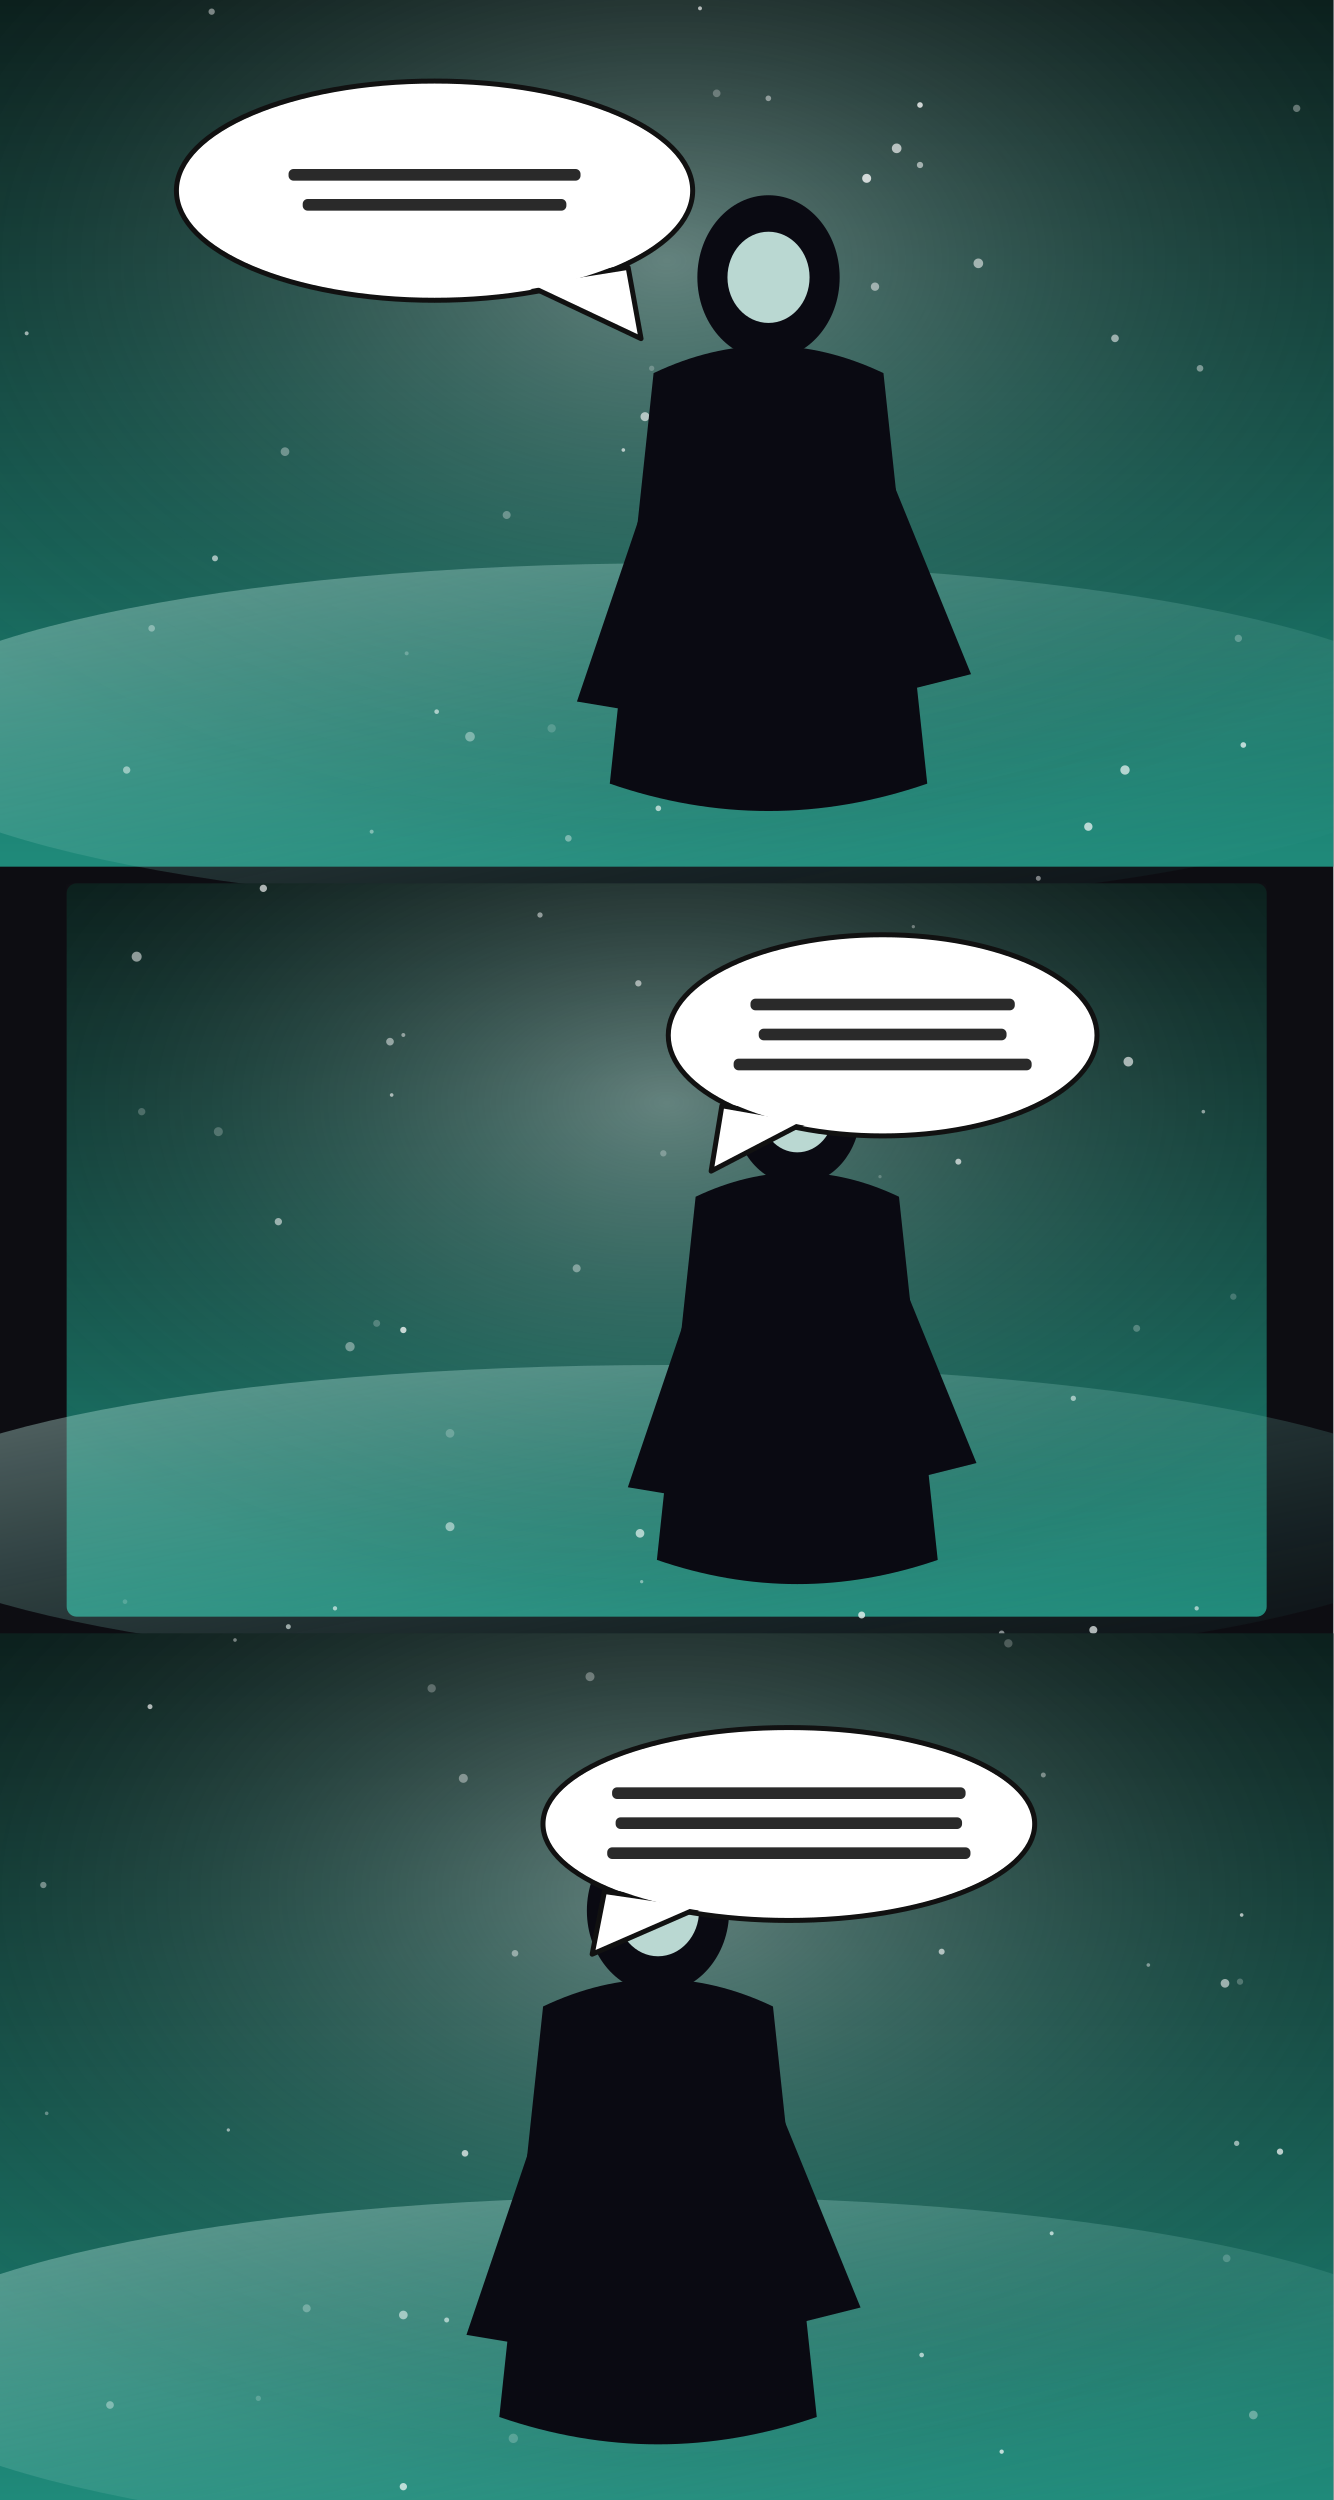
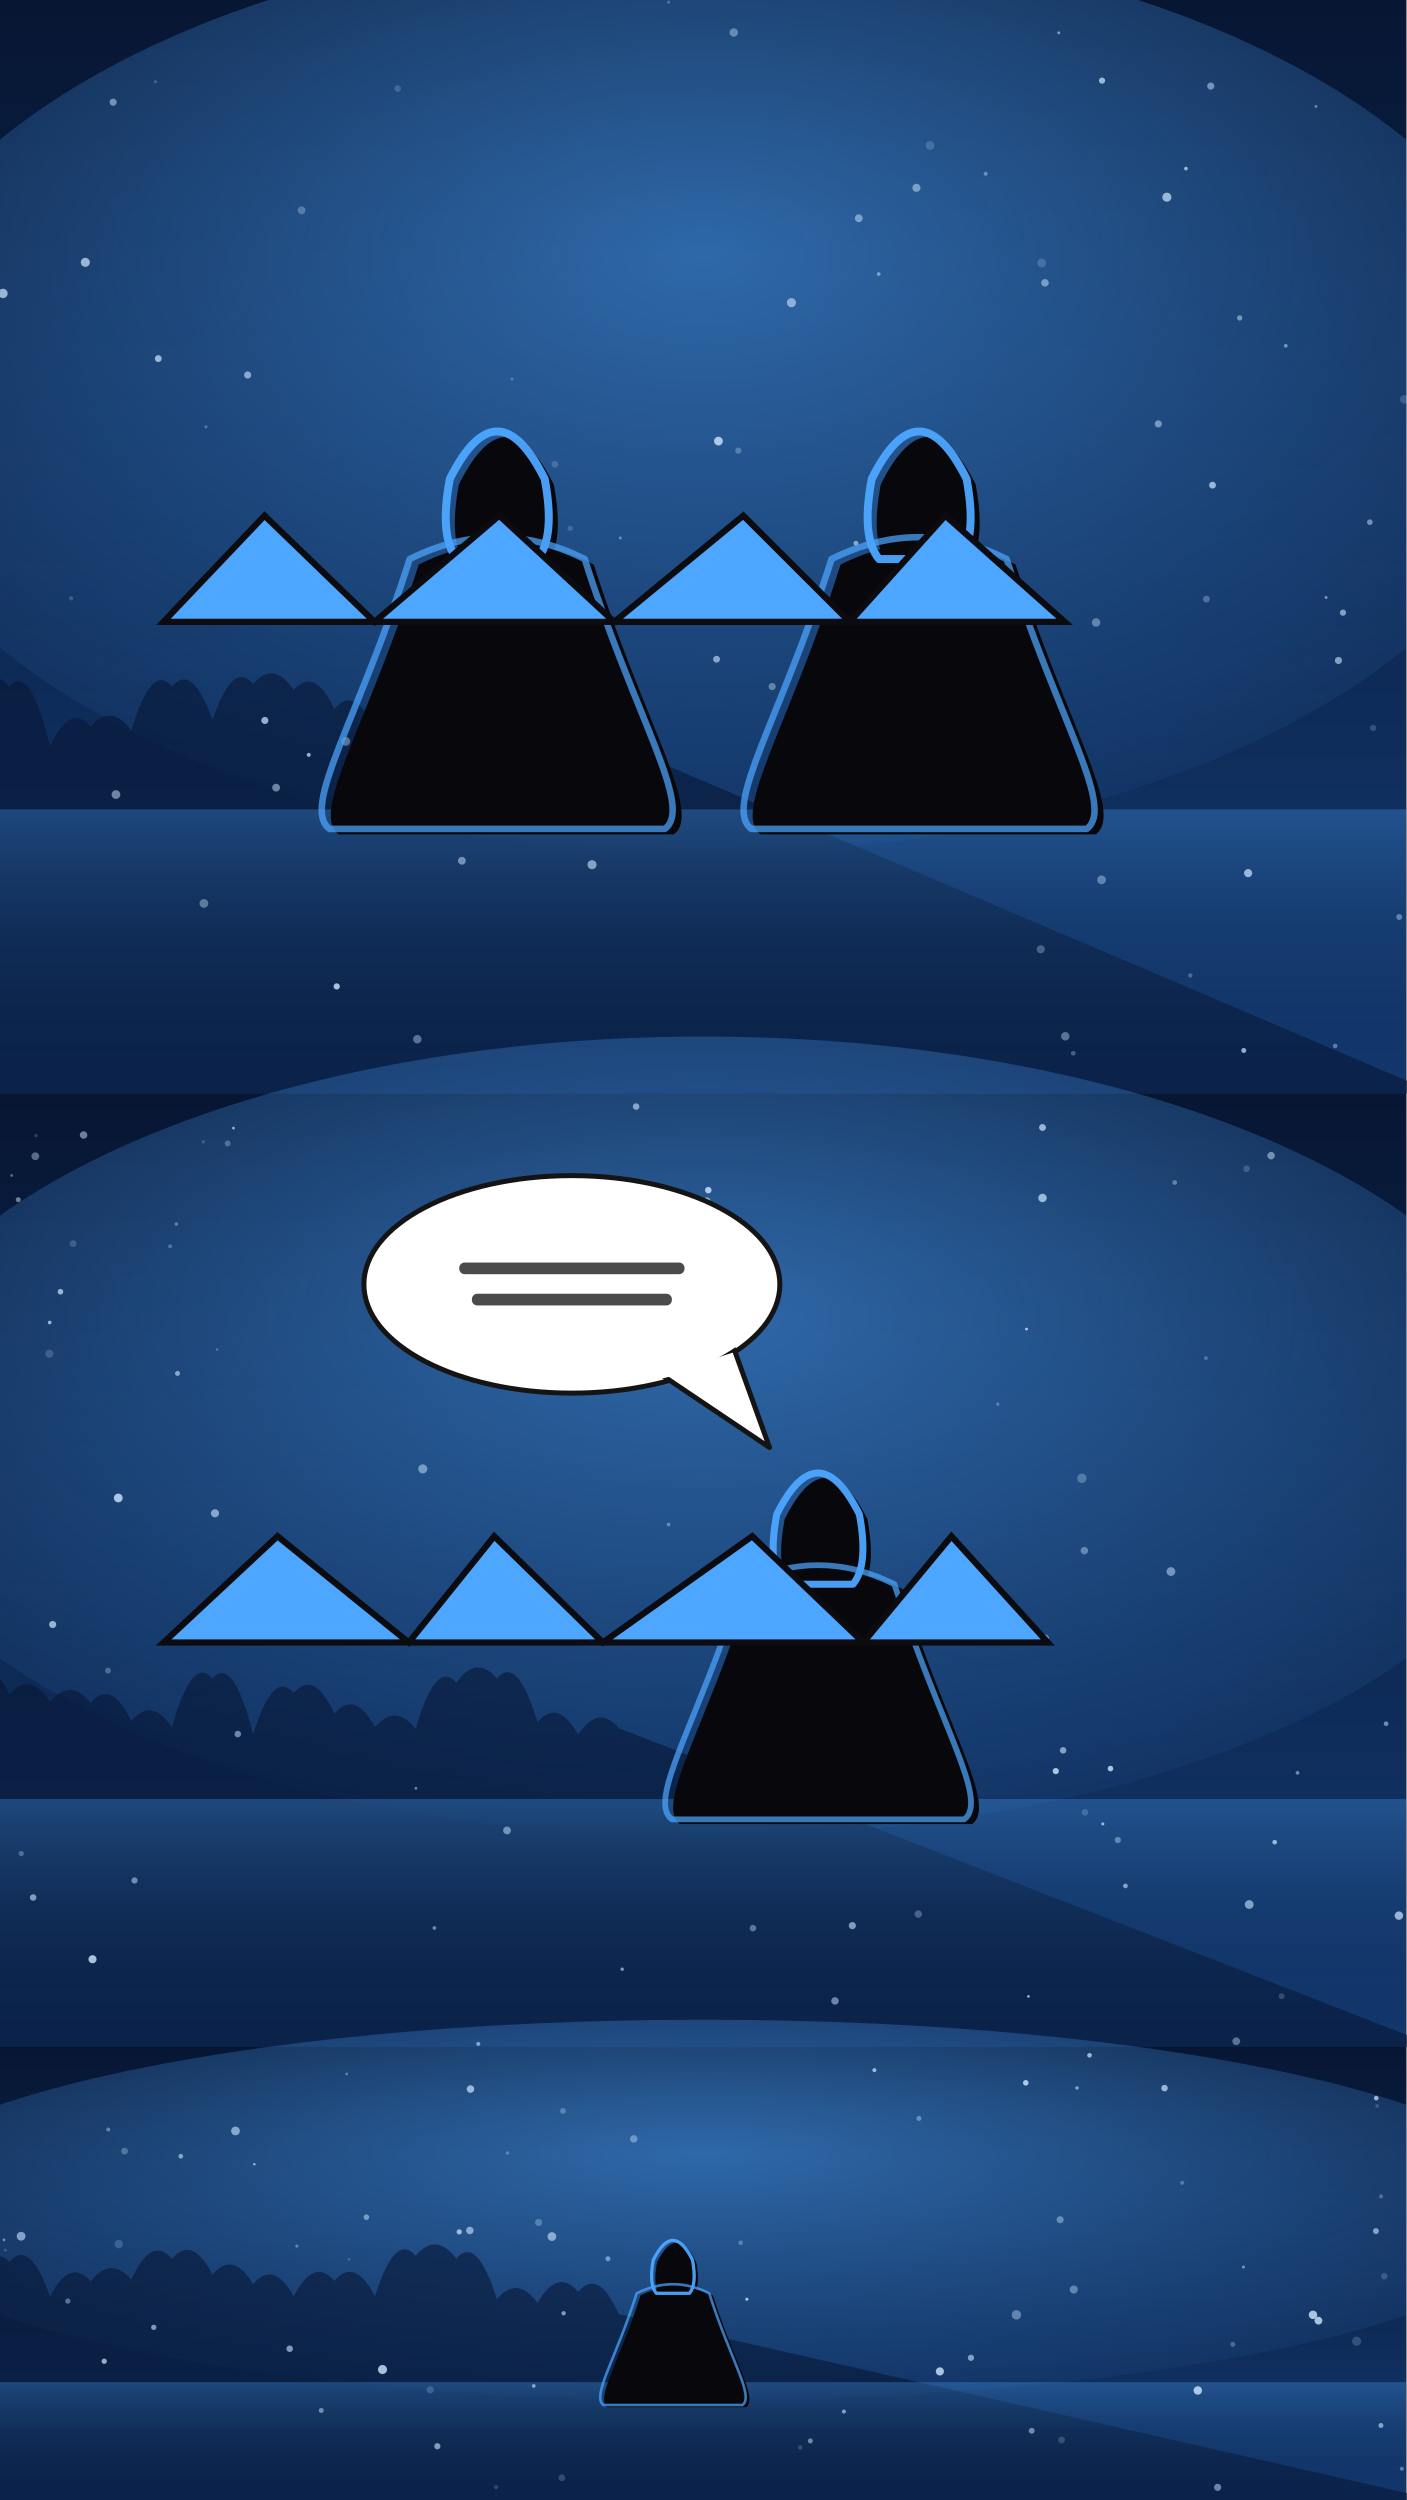
- <svg xmlns="http://www.w3.org/2000/svg" viewBox="0 0 800 1500" width="800" height="1500">
+ <svg xmlns="http://www.w3.org/2000/svg" viewBox="0 0 900 1600" width="900" height="1600">
  <defs>
-     <linearGradient id="bg" x1="0" y1="0" x2="0" y2="1">
-       <stop offset="0" stop-color="#0a1f1c" />
-       <stop offset="1" stop-color="#1f8a7a" />
+     <linearGradient id="bgs4" x1="0" y1="0" x2="0" y2="1">
+       <stop offset="0" stop-color="#071633" />
+       <stop offset="1" stop-color="#12386e" />
    </linearGradient>
-     <linearGradient id="glow" x1="0" y1="0" x2="1" y2="1">
-       <stop offset="0" stop-color="#cdeee7" stop-opacity=".9" />
-       <stop offset="1" stop-color="#1f8a7a" stop-opacity="0" />
+     <radialGradient id="gls4" cx=".5" cy=".35" r=".7">
+       <stop offset="0" stop-color="#4da6ff" stop-opacity=".55" />
+       <stop offset="1" stop-color="#4da6ff" stop-opacity="0" />
+     </radialGradient>
+     <linearGradient id="fls4" x1="0" y1="0" x2="0" y2="1">
+       <stop offset="0" stop-color="#4da6ff" stop-opacity=".3" />
+       <stop offset="1" stop-color="#071633" stop-opacity="0" />
    </linearGradient>
-     <radialGradient id="light" cx=".5" cy=".3" r=".7">
-       <stop offset="0" stop-color="#fff" stop-opacity=".35" />
-       <stop offset="1" stop-color="#000" stop-opacity="0" />
-     </radialGradient>
+     <filter id="bs4" x="-30%" y="-30%" width="160%" height="160%">
+       <feGaussianBlur stdDeviation="14" />
+     </filter>
  </defs>
-   <rect width="800" height="1500" fill="#0d0d12" />
+   <rect width="900" height="1600" fill="#0b0b10" />
  <g>
-     <rect x="0" y="0" width="800" height="520" rx="0" fill="url(#bg)" />
-     <rect x="0" y="0" width="800" height="520" fill="url(#light)" />
-     <circle cx="395" cy="485" r="1.7" fill="#fff" opacity="0.71" />
-     <circle cx="420" cy="5" r="1.2" fill="#fff" opacity="0.66" />
-     <circle cx="552" cy="99" r="1.9" fill="#fff" opacity="0.55" />
-     <circle cx="391" cy="221" r="1.6" fill="#fff" opacity="0.23" />
-     <circle cx="244" cy="392" r="1.2" fill="#fff" opacity="0.27" />
-     <circle cx="653" cy="496" r="2.5" fill="#fff" opacity="0.74" />
-     <circle cx="746" cy="447" r="1.7" fill="#fff" opacity="0.78" />
-     <circle cx="431" cy="286" r="2.2" fill="#fff" opacity="0.57" />
-     <circle cx="411" cy="348" r="2.5" fill="#fff" opacity="0.74" />
-     <circle cx="552" cy="63" r="1.7" fill="#fff" opacity="0.77" />
-     <circle cx="16" cy="200" r="1.2" fill="#fff" opacity="0.58" />
-     <circle cx="675" cy="462" r="2.8" fill="#fff" opacity="0.73" />
-     <circle cx="223" cy="499" r="1.2" fill="#fff" opacity="0.46" />
-     <circle cx="501" cy="291" r="2.9" fill="#fff" opacity="0.26" />
-     <circle cx="76" cy="462" r="2.2" fill="#fff" opacity="0.57" />
-     <circle cx="538" cy="89" r="2.9" fill="#fff" opacity="0.65" />
-     <circle cx="387" cy="250" r="2.7" fill="#fff" opacity="0.61" />
-     <circle cx="720" cy="221" r="2.0" fill="#fff" opacity="0.42" />
-     <circle cx="127" cy="7" r="1.9" fill="#fff" opacity="0.44" />
-     <circle cx="129" cy="335" r="1.8" fill="#fff" opacity="0.59" />
-     <circle cx="520" cy="107" r="2.7" fill="#fff" opacity="0.77" />
-     <circle cx="354" cy="118" r="2.8" fill="#fff" opacity="0.47" />
-     <circle cx="525" cy="172" r="2.5" fill="#fff" opacity="0.50" />
-     <circle cx="509" cy="237" r="1.8" fill="#fff" opacity="0.55" />
-     <circle cx="210" cy="67" r="1.4" fill="#fff" opacity="0.77" />
-     <circle cx="282" cy="442" r="2.9" fill="#fff" opacity="0.43" />
-     <circle cx="304" cy="309" r="2.4" fill="#fff" opacity="0.30" />
-     <circle cx="470" cy="202" r="1.7" fill="#fff" opacity="0.71" />
-     <circle cx="587" cy="158" r="2.9" fill="#fff" opacity="0.55" />
-     <circle cx="374" cy="270" r="1.1" fill="#fff" opacity="0.65" />
-     <circle cx="91" cy="377" r="2.0" fill="#fff" opacity="0.40" />
-     <circle cx="743" cy="383" r="2.2" fill="#fff" opacity="0.30" />
-     <circle cx="341" cy="503" r="2.0" fill="#fff" opacity="0.43" />
-     <circle cx="669" cy="203" r="2.3" fill="#fff" opacity="0.54" />
-     <circle cx="171" cy="271" r="2.6" fill="#fff" opacity="0.34" />
-     <circle cx="331" cy="437" r="2.5" fill="#fff" opacity="0.20" />
-     <circle cx="262" cy="427" r="1.4" fill="#fff" opacity="0.68" />
-     <circle cx="430" cy="56" r="2.3" fill="#fff" opacity="0.27" />
-     <circle cx="461" cy="59" r="1.7" fill="#fff" opacity="0.45" />
-     <circle cx="778" cy="65" r="2.2" fill="#fff" opacity="0.34" />
-     <ellipse cx="400.0" cy="442.0" rx="480.0" ry="104.0" fill="url(#glow)" opacity=".5" />
-     <g transform="translate(461.1101,322.4) scale(1.642105)">
-       <ellipse cx="0" cy="-95" rx="26" ry="30" fill="#0a0a12" />
-       <path d="M-42,-60 Q0,-80 42,-60 L58,90 Q0,110 -58,90 Z" fill="#0a0a12" />
-       <path d="M-30,-58 L-70,60 L-46,64 Z" fill="#0a0a12" />
-       <path d="M30,-58 L74,50 L50,56 Z" fill="#0a0a12" />
-     </g>
-     <ellipse cx="461.11" cy="166.4" rx="24.632" ry="27.368" fill="#cdeee7" opacity=".9" />
-     <ellipse cx="260.724" cy="114.4" rx="154.878" ry="65.765" fill="#ffffff" stroke="#111" stroke-width="3" />
-     <polygon points="314.931,170.3 376.882,160.435 384.626,203.182" fill="#ffffff" stroke="#111" stroke-width="3" stroke-linejoin="round" />
-     <ellipse cx="260.724" cy="114.4" rx="152.878" ry="63.765" fill="#ffffff" />
-     <rect x="173.126" y="101.4" width="175.195" height="7" rx="3" fill="#2a2a2a" />
-     <rect x="181.616" y="119.4" width="158.216" height="7" rx="3" fill="#2a2a2a" />
+     <rect x="0.0" y="0.0" width="900.0" height="700.0" fill="url(#bgs4)" />
+     <ellipse cx="450.0" cy="252.0" rx="540.0" ry="294.0" fill="url(#gls4)" />
+     <path d="M-20.0,445.1 Q-7.0,424.1 6.0,439.5 Q19.0,424.1 32.0,477.5 Q45.0,449.7 58.0,465.1 Q71.0,449.7 84.0,467.5 Q97.0,423.9 110.0,439.3 Q123.0,423.9 136.0,460.9 Q149.0,422.3 162.0,437.7 Q175.0,422.3 188.0,441.7 Q201.0,426.3 214.0,453.7 Q227.0,438.3 240.0,466.3 Q253.0,445.7 266.0,461.1 Q279.0,445.7 292.0,465.2 Q305.0,435.6 318.0,451.0 Q331.0,435.6 344.0,470.6 Q357.0,421.3 370.0,436.7 Q383.0,421.3 396.0,476.8 L920,700.0 L-20,700.0 Z" fill="#071633" opacity="0.6" />
+     <rect x="0.0" y="518.0" width="900.0" height="182.0" fill="url(#fls4)" />
+     <circle cx="314.3" cy="523.3" r="1.4" fill="#cfe8ff" opacity="0.4" />
+     <circle cx="666.1" cy="607.5" r="2.6" fill="#cfe8ff" opacity="0.3" />
+     <circle cx="158.5" cy="240.0" r="2.3" fill="#cfe8ff" opacity="0.6" />
+     <circle cx="427.9" cy="1.4" r="1.0" fill="#cfe8ff" opacity="0.3" />
+     <circle cx="842.2" cy="68.1" r="1.0" fill="#cfe8ff" opacity="0.4" />
+     <circle cx="169.5" cy="461.1" r="2.3" fill="#cfe8ff" opacity="0.7" />
+     <circle cx="776.0" cy="310.5" r="2.2" fill="#cfe8ff" opacity="0.7" />
+     <circle cx="72.4" cy="65.4" r="2.3" fill="#cfe8ff" opacity="0.5" />
+     <circle cx="705.3" cy="51.6" r="2.0" fill="#cfe8ff" opacity="0.7" />
+     <circle cx="254.5" cy="56.7" r="2.1" fill="#cfe8ff" opacity="0.2" />
+     <circle cx="761.8" cy="624.3" r="1.4" fill="#cfe8ff" opacity="0.3" />
+     <circle cx="793.4" cy="203.5" r="1.7" fill="#cfe8ff" opacity="0.5" />
+     <circle cx="705.0" cy="563.1" r="2.8" fill="#cfe8ff" opacity="0.4" />
+     <circle cx="378.9" cy="553.4" r="2.9" fill="#cfe8ff" opacity="0.6" />
+     <circle cx="701.5" cy="398.4" r="2.7" fill="#cfe8ff" opacity="0.4" />
+     <circle cx="364.9" cy="338.1" r="1.7" fill="#cfe8ff" opacity="0.2" />
+     <circle cx="45.5" cy="382.9" r="1.4" fill="#cfe8ff" opacity="0.2" />
+     <circle cx="193.0" cy="134.6" r="2.5" fill="#cfe8ff" opacity="0.3" />
+     <circle cx="774.9" cy="55.1" r="2.3" fill="#cfe8ff" opacity="0.5" />
+     <circle cx="796.0" cy="672.3" r="1.6" fill="#cfe8ff" opacity="0.7" />
+     <circle cx="895.5" cy="586.9" r="1.9" fill="#cfe8ff" opacity="0.4" />
+     <circle cx="746.8" cy="126.2" r="2.9" fill="#cfe8ff" opacity="0.7" />
+     <circle cx="215.5" cy="631.3" r="2.0" fill="#cfe8ff" opacity="0.8" />
+     <circle cx="267.1" cy="665.1" r="2.7" fill="#cfe8ff" opacity="0.4" />
+     <circle cx="586.5" cy="120.2" r="2.6" fill="#cfe8ff" opacity="0.5" />
+     <circle cx="878.8" cy="465.9" r="2.0" fill="#cfe8ff" opacity="0.2" />
+     <circle cx="313.4" cy="428.8" r="1.4" fill="#cfe8ff" opacity="0.4" />
+     <circle cx="898.7" cy="255.6" r="2.7" fill="#cfe8ff" opacity="0.2" />
+     <circle cx="459.8" cy="282.3" r="2.8" fill="#cfe8ff" opacity="0.8" />
+     <circle cx="630.8" cy="111.2" r="1.3" fill="#cfe8ff" opacity="0.4" />
+     <circle cx="197.6" cy="483.1" r="1.3" fill="#cfe8ff" opacity="0.7" />
+     <circle cx="494.2" cy="439.4" r="2.3" fill="#cfe8ff" opacity="0.4" />
+     <circle cx="686.9" cy="674.1" r="1.5" fill="#cfe8ff" opacity="0.3" />
+     <circle cx="327.7" cy="242.5" r="0.9" fill="#cfe8ff" opacity="0.3" />
+     <circle cx="506.5" cy="193.7" r="2.9" fill="#cfe8ff" opacity="0.6" />
+     <circle cx="221.3" cy="474.5" r="2.8" fill="#cfe8ff" opacity="0.4" />
+     <circle cx="562.4" cy="175.4" r="1.2" fill="#cfe8ff" opacity="0.5" />
+     <circle cx="472.5" cy="288.4" r="2.0" fill="#cfe8ff" opacity="0.3" />
+     <circle cx="822.9" cy="221.3" r="1.2" fill="#cfe8ff" opacity="0.5" />
+     <circle cx="759.0" cy="107.9" r="1.2" fill="#cfe8ff" opacity="0.7" />
+     <circle cx="549.6" cy="139.7" r="2.5" fill="#cfe8ff" opacity="0.5" />
+     <circle cx="130.5" cy="578.2" r="2.8" fill="#cfe8ff" opacity="0.4" />
+     <circle cx="355.1" cy="297.1" r="2.2" fill="#cfe8ff" opacity="0.2" />
+     <circle cx="552.8" cy="461.9" r="2.6" fill="#cfe8ff" opacity="0.6" />
+     <circle cx="668.8" cy="181.0" r="2.4" fill="#cfe8ff" opacity="0.5" />
+     <circle cx="854.5" cy="669.4" r="1.5" fill="#cfe8ff" opacity="0.4" />
+     <circle cx="681.8" cy="663.2" r="2.7" fill="#cfe8ff" opacity="0.4" />
+     <circle cx="859.5" cy="392.1" r="2.0" fill="#cfe8ff" opacity="0.6" />
+     <circle cx="876.7" cy="334.2" r="1.8" fill="#cfe8ff" opacity="0.5" />
+     <circle cx="1.9" cy="187.8" r="3.0" fill="#cfe8ff" opacity="0.7" />
+     <circle cx="677.6" cy="21.0" r="0.9" fill="#cfe8ff" opacity="0.6" />
+     <circle cx="856.6" cy="422.7" r="2.3" fill="#cfe8ff" opacity="0.6" />
+     <circle cx="595.2" cy="93.1" r="2.8" fill="#cfe8ff" opacity="0.2" />
+     <circle cx="469.6" cy="20.8" r="2.7" fill="#cfe8ff" opacity="0.4" />
+     <circle cx="397.0" cy="344.3" r="1.0" fill="#cfe8ff" opacity="0.4" />
+     <circle cx="772.1" cy="383.4" r="2.2" fill="#cfe8ff" opacity="0.3" />
+     <circle cx="176.7" cy="504.1" r="2.5" fill="#cfe8ff" opacity="0.5" />
+     <circle cx="54.6" cy="167.9" r="2.9" fill="#cfe8ff" opacity="0.7" />
+     <circle cx="131.8" cy="273.2" r="1.0" fill="#cfe8ff" opacity="0.3" />
+     <circle cx="74.2" cy="508.5" r="2.8" fill="#cfe8ff" opacity="0.5" />
+     <circle cx="101.3" cy="229.5" r="2.2" fill="#cfe8ff" opacity="0.7" />
+     <circle cx="458.6" cy="421.9" r="2.2" fill="#cfe8ff" opacity="0.6" />
+     <circle cx="666.7" cy="168.3" r="2.8" fill="#cfe8ff" opacity="0.2" />
+     <circle cx="99.5" cy="52.3" r="1.1" fill="#cfe8ff" opacity="0.2" />
+     <circle cx="547.8" cy="347.7" r="1.6" fill="#cfe8ff" opacity="0.6" />
+     <circle cx="741.3" cy="271.3" r="2.3" fill="#cfe8ff" opacity="0.5" />
+     <circle cx="848.7" cy="382.4" r="0.9" fill="#cfe8ff" opacity="0.6" />
+     <circle cx="596.3" cy="454.1" r="2.5" fill="#cfe8ff" opacity="0.7" />
+     <circle cx="798.8" cy="558.8" r="2.6" fill="#cfe8ff" opacity="0.7" />
+     <circle cx="295.6" cy="550.9" r="2.5" fill="#cfe8ff" opacity="0.5" />
+     <g>
+       <path d="M268.0,361.3 q56.0,-28.0 112.0,0 C412.7,464.0 450.0,520.0 431.3,534.0 L216.7,534.0 C198.0,520.0 235.3,464.0 268.0,361.3 Z" fill="#07070c" />
+       <path d="M293.7,310.0 q30.3,-60.7 60.7,0 q7.0,37.3 -4.7,51.3 l-51.3,0 q-11.7,-14.0 -4.7,-51.3 Z" fill="#07070c" />
+       <g transform="translate(-5.8,-3.5)" opacity=".95">
+         <path d="M293.7,310.0 q30.3,-60.7 60.7,0 q7.0,37.3 -4.7,51.3 l-51.3,0 q-11.7,-14.0 -4.7,-51.3 Z" fill="none" stroke="#4da6ff" stroke-width="5.1" stroke-linejoin="round" />
+         <path d="M268.0,361.3 q56.0,-28.0 112.0,0 C412.7,464.0 450.0,520.0 431.3,534.0 L216.7,534.0 C198.0,520.0 235.3,464.0 268.0,361.3 Z" fill="none" stroke="#4da6ff" stroke-width="4.2" stroke-linejoin="round" opacity=".75" />
+       </g>
+     </g>
+     <g>
+       <path d="M538.0,361.3 q56.0,-28.0 112.0,0 C682.7,464.0 720.0,520.0 701.3,534.0 L486.7,534.0 C468.0,520.0 505.3,464.0 538.0,361.3 Z" fill="#07070c" />
+       <path d="M563.7,310.0 q30.3,-60.7 60.7,0 q7.0,37.3 -4.7,51.3 l-51.3,0 q-11.7,-14.0 -4.7,-51.3 Z" fill="#07070c" />
+       <g transform="translate(-5.8,-3.5)" opacity=".95">
+         <path d="M563.7,310.0 q30.3,-60.7 60.7,0 q7.0,37.3 -4.7,51.3 l-51.3,0 q-11.7,-14.0 -4.7,-51.3 Z" fill="none" stroke="#4da6ff" stroke-width="5.1" stroke-linejoin="round" />
+         <path d="M538.0,361.3 q56.0,-28.0 112.0,0 C682.7,464.0 720.0,520.0 701.3,534.0 L486.7,534.0 C468.0,520.0 505.3,464.0 538.0,361.3 Z" fill="none" stroke="#4da6ff" stroke-width="4.2" stroke-linejoin="round" opacity=".75" />
+       </g>
+     </g>
+     <polygon points="104.6,398.0 169.3,330.0 239.7,398.0 319.5,330.0 393.1,398.0 475.7,330.0 543.8,398.0 605.0,330.0 681.4,398.0" fill="#4da6ff" stroke="#0b0b10" stroke-width="4" />
  </g>
  <g>
-     <rect x="40" y="530" width="720" height="440" rx="6" fill="url(#bg)" />
-     <rect x="40" y="530" width="720" height="440" fill="url(#light)" />
-     <circle cx="740" cy="778" r="1.9" fill="#fff" opacity="0.20" />
-     <circle cx="131" cy="679" r="2.7" fill="#fff" opacity="0.23" />
-     <circle cx="548" cy="556" r="1.0" fill="#fff" opacity="0.35" />
-     <circle cx="85" cy="667" r="2.2" fill="#fff" opacity="0.22" />
-     <circle cx="656" cy="978" r="2.4" fill="#fff" opacity="0.71" />
-     <circle cx="234" cy="625" r="2.3" fill="#fff" opacity="0.49" />
-     <circle cx="644" cy="839" r="1.6" fill="#fff" opacity="0.63" />
-     <circle cx="173" cy="976" r="1.5" fill="#fff" opacity="0.63" />
-     <circle cx="242" cy="621" r="1.2" fill="#fff" opacity="0.47" />
-     <circle cx="384" cy="920" r="2.6" fill="#fff" opacity="0.73" />
-     <circle cx="270" cy="860" r="2.6" fill="#fff" opacity="0.26" />
-     <circle cx="718" cy="965" r="1.3" fill="#fff" opacity="0.62" />
-     <circle cx="235" cy="657" r="1.1" fill="#fff" opacity="0.59" />
-     <circle cx="492" cy="839" r="1.3" fill="#fff" opacity="0.57" />
-     <circle cx="513" cy="653" r="2.9" fill="#fff" opacity="0.43" />
-     <circle cx="75" cy="961" r="1.4" fill="#fff" opacity="0.20" />
-     <circle cx="324" cy="549" r="1.6" fill="#fff" opacity="0.49" />
-     <circle cx="528" cy="706" r="1.0" fill="#fff" opacity="0.22" />
-     <circle cx="383" cy="590" r="1.9" fill="#fff" opacity="0.55" />
-     <circle cx="517" cy="969" r="2.1" fill="#fff" opacity="0.80" />
-     <circle cx="158" cy="533" r="2.2" fill="#fff" opacity="0.65" />
-     <circle cx="623" cy="527" r="1.5" fill="#fff" opacity="0.45" />
-     <circle cx="682" cy="797" r="2.1" fill="#fff" opacity="0.25" />
-     <circle cx="242" cy="798" r="1.9" fill="#fff" opacity="0.74" />
-     <circle cx="82" cy="574" r="3.0" fill="#fff" opacity="0.52" />
-     <circle cx="226" cy="794" r="2.1" fill="#fff" opacity="0.22" />
-     <circle cx="210" cy="808" r="2.8" fill="#fff" opacity="0.38" />
-     <circle cx="201" cy="965" r="1.3" fill="#fff" opacity="0.69" />
-     <circle cx="346" cy="761" r="2.4" fill="#fff" opacity="0.38" />
-     <circle cx="722" cy="667" r="1.1" fill="#fff" opacity="0.51" />
-     <circle cx="502" cy="834" r="1.8" fill="#fff" opacity="0.28" />
-     <circle cx="398" cy="692" r="1.9" fill="#fff" opacity="0.27" />
-     <circle cx="677" cy="637" r="2.9" fill="#fff" opacity="0.62" />
-     <circle cx="482" cy="743" r="1.0" fill="#fff" opacity="0.40" />
-     <circle cx="270" cy="916" r="2.7" fill="#fff" opacity="0.58" />
-     <circle cx="385" cy="949" r="1.0" fill="#fff" opacity="0.49" />
-     <circle cx="575" cy="697" r="1.8" fill="#fff" opacity="0.66" />
-     <circle cx="167" cy="733" r="2.2" fill="#fff" opacity="0.54" />
-     <circle cx="601" cy="980" r="1.7" fill="#fff" opacity="0.52" />
-     <circle cx="501" cy="932" r="1.3" fill="#fff" opacity="0.24" />
-     <ellipse cx="400.0" cy="911.0" rx="480.0" ry="92.0" fill="url(#glow)" opacity=".5" />
-     <g transform="translate(478.3855,805.2) scale(1.452632)">
-       <ellipse cx="0" cy="-95" rx="26" ry="30" fill="#0a0a12" />
-       <path d="M-42,-60 Q0,-80 42,-60 L58,90 Q0,110 -58,90 Z" fill="#0a0a12" />
-       <path d="M-30,-58 L-70,60 L-46,64 Z" fill="#0a0a12" />
-       <path d="M30,-58 L74,50 L50,56 Z" fill="#0a0a12" />
-     </g>
-     <ellipse cx="478.385" cy="667.2" rx="21.789" ry="24.211" fill="#cdeee7" opacity=".9" />
-     <ellipse cx="529.584" cy="621.2" rx="128.619" ry="60.348" fill="#ffffff" stroke="#111" stroke-width="3" />
-     <polygon points="484.567,672.495 433.12,663.443 426.689,702.669" fill="#ffffff" stroke="#111" stroke-width="3" stroke-linejoin="round" />
-     <ellipse cx="529.584" cy="621.2" rx="126.619" ry="58.348" fill="#ffffff" />
-     <rect x="450.284" y="599.2" width="158.599" height="7" rx="3" fill="#2a2a2a" />
-     <rect x="455.229" y="617.2" width="148.71" height="7" rx="3" fill="#2a2a2a" />
-     <rect x="440.173" y="635.2" width="178.822" height="7" rx="3" fill="#2a2a2a" />
+     <rect x="0.0" y="700.0" width="900.0" height="610.0" fill="url(#bgs4)" />
+     <ellipse cx="450.0" cy="919.6" rx="540.0" ry="256.2" fill="url(#gls4)" />
+     <path d="M-20.0,1072.7 Q-7.0,1057.3 6.0,1084.5 Q19.0,1069.1 32.0,1089.1 Q45.0,1073.7 58.0,1089.8 Q71.0,1074.4 84.0,1101.4 Q97.0,1086.0 110.0,1105.5 Q123.0,1059.0 136.0,1074.4 Q149.0,1059.0 162.0,1109.9 Q175.0,1068.2 188.0,1083.6 Q201.0,1068.2 214.0,1096.8 Q227.0,1081.4 240.0,1105.4 Q253.0,1090.0 266.0,1106.5 Q279.0,1061.6 292.0,1077.0 Q305.0,1058.8 318.0,1074.2 Q331.0,1058.8 344.0,1102.2 Q357.0,1086.8 370.0,1110.2 Q383.0,1090.6 396.0,1106.0 L920,1310.0 L-20,1310.0 Z" fill="#071633" opacity="0.6" />
+     <rect x="0.0" y="1151.4" width="900.0" height="158.6" fill="url(#fls4)" />
+     <circle cx="278.0" cy="1233.9" r="1.2" fill="#cfe8ff" opacity="0.5" />
+     <circle cx="149.4" cy="722.0" r="0.9" fill="#cfe8ff" opacity="0.7" />
+     <circle cx="705.8" cy="1167.3" r="1.0" fill="#cfe8ff" opacity="0.7" />
+     <circle cx="675.7" cy="1133.5" r="2.0" fill="#cfe8ff" opacity="0.8" />
+     <circle cx="534.4" cy="1280.6" r="2.4" fill="#cfe8ff" opacity="0.5" />
+     <circle cx="830.4" cy="1134.6" r="1.2" fill="#cfe8ff" opacity="0.5" />
+     <circle cx="694.4" cy="1159.9" r="2.1" fill="#cfe8ff" opacity="0.2" />
+     <circle cx="130.1" cy="730.8" r="1.1" fill="#cfe8ff" opacity="0.2" />
+     <circle cx="751.8" cy="756.8" r="1.5" fill="#cfe8ff" opacity="0.4" />
+     <circle cx="771.8" cy="869.2" r="1.2" fill="#cfe8ff" opacity="0.3" />
+     <circle cx="587.7" cy="1225.0" r="2.4" fill="#cfe8ff" opacity="0.3" />
+     <circle cx="545.5" cy="1232.4" r="2.3" fill="#cfe8ff" opacity="0.6" />
+     <circle cx="113.6" cy="879.0" r="1.6" fill="#cfe8ff" opacity="0.6" />
+     <circle cx="649.8" cy="1049.2" r="1.1" fill="#cfe8ff" opacity="0.4" />
+     <circle cx="791.2" cy="1306.4" r="2.5" fill="#cfe8ff" opacity="0.4" />
+     <circle cx="69.1" cy="1069.2" r="1.9" fill="#cfe8ff" opacity="0.3" />
+     <circle cx="46.8" cy="795.9" r="2.2" fill="#cfe8ff" opacity="0.2" />
+     <circle cx="13.6" cy="1186.3" r="1.7" fill="#cfe8ff" opacity="0.3" />
+     <circle cx="453.3" cy="761.7" r="2.1" fill="#cfe8ff" opacity="0.8" />
+     <circle cx="398.2" cy="1260.3" r="1.1" fill="#cfe8ff" opacity="0.6" />
+     <circle cx="667.2" cy="766.7" r="2.7" fill="#cfe8ff" opacity="0.7" />
+     <circle cx="692.4" cy="946.1" r="3.0" fill="#cfe8ff" opacity="0.3" />
+     <circle cx="887.1" cy="1103.2" r="1.5" fill="#cfe8ff" opacity="0.5" />
+     <circle cx="59.2" cy="1253.9" r="2.6" fill="#cfe8ff" opacity="0.8" />
+     <circle cx="21.2" cy="1214.4" r="2.1" fill="#cfe8ff" opacity="0.6" />
+     <circle cx="31.6" cy="866.4" r="2.6" fill="#cfe8ff" opacity="0.2" />
+     <circle cx="815.8" cy="1179.0" r="1.5" fill="#cfe8ff" opacity="0.7" />
+     <circle cx="669.0" cy="1048.5" r="2.4" fill="#cfe8ff" opacity="0.5" />
+     <circle cx="270.6" cy="940.1" r="2.9" fill="#cfe8ff" opacity="0.5" />
+     <circle cx="680.4" cy="1120.2" r="2.1" fill="#cfe8ff" opacity="0.6" />
+     <circle cx="813.5" cy="739.6" r="2.4" fill="#cfe8ff" opacity="0.5" />
+     <circle cx="749.4" cy="1005.8" r="2.8" fill="#cfe8ff" opacity="0.5" />
+     <circle cx="324.5" cy="1171.5" r="2.5" fill="#cfe8ff" opacity="0.5" />
+     <circle cx="152.2" cy="1109.8" r="2.1" fill="#cfe8ff" opacity="0.5" />
+     <circle cx="11.7" cy="767.8" r="1.6" fill="#cfe8ff" opacity="0.5" />
+     <circle cx="7.5" cy="752.3" r="0.9" fill="#cfe8ff" opacity="0.4" />
+     <circle cx="137.6" cy="968.5" r="2.6" fill="#cfe8ff" opacity="0.6" />
+     <circle cx="658.2" cy="1277.7" r="0.9" fill="#cfe8ff" opacity="0.7" />
+     <circle cx="481.9" cy="1234.0" r="2.1" fill="#cfe8ff" opacity="0.4" />
+     <circle cx="452.4" cy="768.6" r="2.3" fill="#cfe8ff" opacity="0.6" />
+     <circle cx="112.9" cy="783.4" r="1.1" fill="#cfe8ff" opacity="0.4" />
+     <circle cx="407.1" cy="708.2" r="2.1" fill="#cfe8ff" opacity="0.6" />
+     <circle cx="613.7" cy="1125.1" r="1.1" fill="#cfe8ff" opacity="0.4" />
+     <circle cx="820.2" cy="1277.6" r="1.9" fill="#cfe8ff" opacity="0.2" />
+     <circle cx="306.1" cy="1308.1" r="1.3" fill="#cfe8ff" opacity="0.7" />
+     <circle cx="458.5" cy="1028.0" r="1.4" fill="#cfe8ff" opacity="0.3" />
+     <circle cx="38.7" cy="826.7" r="1.8" fill="#cfe8ff" opacity="0.7" />
+     <circle cx="638.6" cy="898.7" r="1.1" fill="#cfe8ff" opacity="0.3" />
+     <circle cx="86.1" cy="1203.5" r="2.0" fill="#cfe8ff" opacity="0.5" />
+     <circle cx="895.3" cy="1226.0" r="2.7" fill="#cfe8ff" opacity="0.7" />
+     <circle cx="799.5" cy="1218.9" r="2.8" fill="#cfe8ff" opacity="0.6" />
+     <circle cx="578.1" cy="1080.0" r="2.3" fill="#cfe8ff" opacity="0.4" />
+     <circle cx="657.0" cy="850.6" r="0.9" fill="#cfe8ff" opacity="0.8" />
+     <circle cx="31.8" cy="846.4" r="1.2" fill="#cfe8ff" opacity="0.7" />
+     <circle cx="694.0" cy="992.4" r="2.4" fill="#cfe8ff" opacity="0.4" />
+     <circle cx="108.9" cy="797.6" r="1.3" fill="#cfe8ff" opacity="0.3" />
+     <circle cx="23.1" cy="726.8" r="1.1" fill="#cfe8ff" opacity="0.2" />
+     <circle cx="145.7" cy="731.8" r="1.9" fill="#cfe8ff" opacity="0.3" />
+     <circle cx="797.8" cy="748.0" r="2.1" fill="#cfe8ff" opacity="0.2" />
+     <circle cx="75.7" cy="958.7" r="2.8" fill="#cfe8ff" opacity="0.8" />
+     <circle cx="139.0" cy="863.7" r="0.8" fill="#cfe8ff" opacity="0.3" />
+     <circle cx="715.4" cy="1177.6" r="2.0" fill="#cfe8ff" opacity="0.4" />
+     <circle cx="33.7" cy="1039.7" r="2.3" fill="#cfe8ff" opacity="0.7" />
+     <circle cx="22.6" cy="740.0" r="2.5" fill="#cfe8ff" opacity="0.4" />
+     <circle cx="266.2" cy="1144.5" r="0.9" fill="#cfe8ff" opacity="0.5" />
+     <circle cx="710.7" cy="1131.9" r="1.8" fill="#cfe8ff" opacity="0.8" />
+     <circle cx="427.9" cy="975.7" r="1.2" fill="#cfe8ff" opacity="0.4" />
+     <circle cx="53.5" cy="726.4" r="2.4" fill="#cfe8ff" opacity="0.5" />
+     <circle cx="720.3" cy="1207.0" r="1.5" fill="#cfe8ff" opacity="0.6" />
+     <circle cx="667.2" cy="721.6" r="2.2" fill="#cfe8ff" opacity="0.7" />
+     <g>
+       <path d="M479.9,1016.9 q48.8,-24.4 97.6,0 C605.9,1106.4 638.5,1155.2 622.2,1167.4 L435.1,1167.4 C418.9,1155.2 451.4,1106.4 479.9,1016.9 Z" fill="#07070c" />
+       <path d="M502.2,972.2 q26.4,-52.9 52.9,0 q6.1,32.5 -4.1,44.7 l-44.7,0 q-10.2,-12.2 -4.1,-44.7 Z" fill="#07070c" />
+       <g transform="translate(-5.1,-3.0)" opacity=".95">
+         <path d="M502.2,972.2 q26.4,-52.9 52.9,0 q6.1,32.5 -4.1,44.7 l-44.7,0 q-10.2,-12.2 -4.1,-44.7 Z" fill="none" stroke="#4da6ff" stroke-width="4.5" stroke-linejoin="round" />
+         <path d="M479.9,1016.9 q48.8,-24.4 97.6,0 C605.9,1106.4 638.5,1155.2 622.2,1167.4 L435.1,1167.4 C418.9,1155.2 451.4,1106.4 479.9,1016.9 Z" fill="none" stroke="#4da6ff" stroke-width="3.7" stroke-linejoin="round" opacity=".75" />
+       </g>
+     </g>
+     <ellipse cx="366.0" cy="822.0" rx="133.1" ry="69.6" fill="#fff" stroke="#141414" stroke-width="3.2" />
+     <polygon points="422.0,879.0 469.9,863.7 492.5,926.4" fill="#fff" stroke="#141414" stroke-width="3.2" stroke-linejoin="round" />
+     <ellipse cx="366.0" cy="822.0" rx="130.7" ry="67.2" fill="#fff" />
+     <rect x="293.9" y="808.0" width="144.2" height="7.5" rx="3.5" fill="#2c2c2c" opacity=".85" />
+     <rect x="302.0" y="828.0" width="128.0" height="7.5" rx="3.5" fill="#2c2c2c" opacity=".85" />
+     <polygon points="104.7,1051.2 177.6,983.2 261.6,1051.2 316.3,983.2 385.8,1051.2 481.4,983.2 552.5,1051.2 608.9,983.2 670.6,1051.2" fill="#4da6ff" stroke="#0b0b10" stroke-width="4" />
  </g>
  <g>
-     <rect x="0" y="980" width="800" height="520" rx="0" fill="url(#bg)" />
-     <rect x="0" y="980" width="800" height="520" fill="url(#light)" />
-     <circle cx="364" cy="1131" r="2.8" fill="#fff" opacity="0.23" />
-     <circle cx="428" cy="1318" r="1.7" fill="#fff" opacity="0.38" />
-     <circle cx="605" cy="986" r="2.5" fill="#fff" opacity="0.23" />
-     <circle cx="90" cy="1024" r="1.5" fill="#fff" opacity="0.66" />
-     <circle cx="155" cy="1439" r="1.6" fill="#fff" opacity="0.23" />
-     <circle cx="454" cy="1217" r="2.1" fill="#fff" opacity="0.35" />
-     <circle cx="184" cy="1385" r="2.4" fill="#fff" opacity="0.32" />
-     <circle cx="631" cy="1340" r="1.2" fill="#fff" opacity="0.76" />
-     <circle cx="339" cy="1432" r="2.3" fill="#fff" opacity="0.74" />
-     <circle cx="66" cy="1443" r="2.3" fill="#fff" opacity="0.43" />
-     <circle cx="736" cy="1355" r="2.3" fill="#fff" opacity="0.22" />
-     <circle cx="565" cy="1171" r="1.8" fill="#fff" opacity="0.62" />
-     <circle cx="553" cy="1413" r="1.4" fill="#fff" opacity="0.71" />
-     <circle cx="354" cy="1006" r="2.7" fill="#fff" opacity="0.32" />
-     <circle cx="450" cy="1255" r="1.2" fill="#fff" opacity="0.38" />
-     <circle cx="28" cy="1268" r="1.1" fill="#fff" opacity="0.33" />
-     <circle cx="744" cy="1189" r="1.9" fill="#fff" opacity="0.24" />
-     <circle cx="742" cy="1286" r="1.6" fill="#fff" opacity="0.55" />
-     <circle cx="339" cy="1343" r="1.8" fill="#fff" opacity="0.41" />
-     <circle cx="242" cy="1389" r="2.6" fill="#fff" opacity="0.63" />
-     <circle cx="735" cy="1190" r="2.6" fill="#fff" opacity="0.56" />
-     <circle cx="259" cy="1013" r="2.5" fill="#fff" opacity="0.26" />
-     <circle cx="378" cy="1216" r="1.2" fill="#fff" opacity="0.75" />
-     <circle cx="308" cy="1463" r="2.8" fill="#fff" opacity="0.24" />
-     <circle cx="279" cy="1292" r="2.0" fill="#fff" opacity="0.68" />
-     <circle cx="278" cy="1067" r="2.7" fill="#fff" opacity="0.39" />
-     <circle cx="141" cy="984" r="1.1" fill="#fff" opacity="0.42" />
-     <circle cx="626" cy="1065" r="1.5" fill="#fff" opacity="0.40" />
-     <circle cx="752" cy="1449" r="2.6" fill="#fff" opacity="0.36" />
-     <circle cx="492" cy="1060" r="2.6" fill="#fff" opacity="0.51" />
-     <circle cx="26" cy="1131" r="1.9" fill="#fff" opacity="0.40" />
-     <circle cx="242" cy="1492" r="2.2" fill="#fff" opacity="0.79" />
-     <circle cx="268" cy="1392" r="1.5" fill="#fff" opacity="0.67" />
-     <circle cx="745" cy="1149" r="1.1" fill="#fff" opacity="0.65" />
-     <circle cx="601" cy="1471" r="1.3" fill="#fff" opacity="0.79" />
-     <circle cx="137" cy="1278" r="1.0" fill="#fff" opacity="0.54" />
-     <circle cx="689" cy="1179" r="1.1" fill="#fff" opacity="0.43" />
-     <circle cx="483" cy="1414" r="1.6" fill="#fff" opacity="0.64" />
-     <circle cx="768" cy="1291" r="1.9" fill="#fff" opacity="0.70" />
-     <circle cx="309" cy="1172" r="2.0" fill="#fff" opacity="0.43" />
-     <ellipse cx="400.0" cy="1422.0" rx="480.0" ry="104.0" fill="url(#glow)" opacity=".5" />
-     <g transform="translate(394.8153,1302.4) scale(1.642105)">
-       <ellipse cx="0" cy="-95" rx="26" ry="30" fill="#0a0a12" />
-       <path d="M-42,-60 Q0,-80 42,-60 L58,90 Q0,110 -58,90 Z" fill="#0a0a12" />
-       <path d="M-30,-58 L-70,60 L-46,64 Z" fill="#0a0a12" />
-       <path d="M30,-58 L74,50 L50,56 Z" fill="#0a0a12" />
-     </g>
-     <ellipse cx="394.815" cy="1146.4" rx="24.632" ry="27.368" fill="#cdeee7" opacity=".9" />
-     <ellipse cx="473.304" cy="1094.4" rx="147.51" ry="57.867" fill="#ffffff" stroke="#111" stroke-width="3" />
-     <polygon points="421.675,1143.587 362.671,1134.907 355.296,1172.52" fill="#ffffff" stroke="#111" stroke-width="3" stroke-linejoin="round" />
-     <ellipse cx="473.304" cy="1094.4" rx="145.51" ry="55.867" fill="#ffffff" />
-     <rect x="367.248" y="1072.4" width="212.113" height="7" rx="3" fill="#2a2a2a" />
-     <rect x="369.368" y="1090.4" width="207.872" height="7" rx="3" fill="#2a2a2a" />
-     <rect x="364.321" y="1108.4" width="217.966" height="7" rx="3" fill="#2a2a2a" />
+     <rect x="0.0" y="1310.0" width="900.0" height="290.0" fill="url(#bgs4)" />
+     <ellipse cx="450.0" cy="1414.4" rx="540.0" ry="121.8" fill="url(#gls4)" />
+     <path d="M-20.0,1485.7 Q-7.0,1432.3 6.0,1447.7 Q19.0,1432.3 32.0,1469.7 Q45.0,1444.7 58.0,1460.1 Q71.0,1443.6 84.0,1459.0 Q97.0,1430.3 110.0,1445.7 Q123.0,1430.3 136.0,1455.7 Q149.0,1440.3 162.0,1461.8 Q175.0,1446.4 188.0,1469.6 Q201.0,1444.4 214.0,1459.8 Q227.0,1444.4 240.0,1469.7 Q253.0,1428.3 266.0,1443.7 Q279.0,1428.3 292.0,1445.5 Q305.0,1430.1 318.0,1471.5 Q331.0,1456.1 344.0,1473.8 Q357.0,1451.4 370.0,1466.8 Q383.0,1451.4 396.0,1481.0 L920,1600.0 L-20,1600.0 Z" fill="#071633" opacity="0.6" />
+     <rect x="0.0" y="1524.6" width="900.0" height="75.4" fill="url(#fls4)" />
+     <circle cx="293.9" cy="1428.4" r="1.7" fill="#cfe8ff" opacity="0.7" />
+     <circle cx="275.3" cy="1529.5" r="2.3" fill="#cfe8ff" opacity="0.2" />
+     <circle cx="540.1" cy="1543.4" r="1.3" fill="#cfe8ff" opacity="0.6" />
+     <circle cx="474.0" cy="1435.4" r="1.5" fill="#cfe8ff" opacity="0.3" />
+     <circle cx="883.9" cy="1405.7" r="1.3" fill="#cfe8ff" opacity="0.3" />
+     <circle cx="317.5" cy="1591.8" r="1.3" fill="#cfe8ff" opacity="0.2" />
+     <circle cx="300.7" cy="1427.5" r="2.4" fill="#cfe8ff" opacity="0.6" />
+     <circle cx="79.7" cy="1376.7" r="2.2" fill="#cfe8ff" opacity="0.3" />
+     <circle cx="185.4" cy="1503.2" r="2.1" fill="#cfe8ff" opacity="0.6" />
+     <circle cx="697.3" cy="1315.4" r="1.5" fill="#cfe8ff" opacity="0.7" />
+     <circle cx="868.2" cy="1498.4" r="2.9" fill="#cfe8ff" opacity="0.2" />
+     <circle cx="559.6" cy="1324.9" r="1.3" fill="#cfe8ff" opacity="0.7" />
+     <circle cx="883.8" cy="1552.3" r="1.6" fill="#cfe8ff" opacity="0.6" />
+     <circle cx="301.1" cy="1337.0" r="2.4" fill="#cfe8ff" opacity="0.7" />
+     <circle cx="389.1" cy="1445.6" r="1.6" fill="#cfe8ff" opacity="0.5" />
+     <circle cx="455.0" cy="1478.5" r="1.8" fill="#cfe8ff" opacity="0.3" />
+     <circle cx="359.6" cy="1585.8" r="2.2" fill="#cfe8ff" opacity="0.2" />
+     <circle cx="789.0" cy="1500.4" r="1.6" fill="#cfe8ff" opacity="0.3" />
+     <circle cx="69.3" cy="1362.9" r="1.3" fill="#cfe8ff" opacity="0.4" />
+     <circle cx="843.8" cy="1485.2" r="2.5" fill="#cfe8ff" opacity="0.8" />
+     <circle cx="430.6" cy="1487.8" r="2.6" fill="#cfe8ff" opacity="0.2" />
+     <circle cx="405.6" cy="1368.9" r="2.4" fill="#cfe8ff" opacity="0.4" />
+     <circle cx="779.3" cy="1591.9" r="2.3" fill="#cfe8ff" opacity="0.5" />
+     <circle cx="601.5" cy="1517.7" r="2.6" fill="#cfe8ff" opacity="0.8" />
+     <circle cx="234.5" cy="1419.0" r="1.8" fill="#cfe8ff" opacity="0.5" />
+     <circle cx="360.7" cy="1480.5" r="1.4" fill="#cfe8ff" opacity="0.6" />
+     <circle cx="880.8" cy="1342.8" r="1.5" fill="#cfe8ff" opacity="0.7" />
+     <circle cx="656.5" cy="1333.0" r="1.8" fill="#cfe8ff" opacity="0.8" />
+     <circle cx="223.3" cy="1446.0" r="0.9" fill="#cfe8ff" opacity="0.2" />
+     <circle cx="756.6" cy="1397.0" r="1.3" fill="#cfe8ff" opacity="0.3" />
+     <circle cx="679.4" cy="1561.6" r="2.2" fill="#cfe8ff" opacity="0.2" />
+     <circle cx="341.6" cy="1527.0" r="1.2" fill="#cfe8ff" opacity="0.6" />
+     <circle cx="190.0" cy="1437.5" r="1.0" fill="#cfe8ff" opacity="0.4" />
+     <circle cx="115.7" cy="1380.0" r="1.5" fill="#cfe8ff" opacity="0.6" />
+     <circle cx="687.2" cy="1465.3" r="2.6" fill="#cfe8ff" opacity="0.4" />
+     <circle cx="205.6" cy="1542.7" r="1.6" fill="#cfe8ff" opacity="0.5" />
+     <circle cx="324.8" cy="1377.9" r="1.1" fill="#cfe8ff" opacity="0.3" />
+     <circle cx="588.1" cy="1355.8" r="1.6" fill="#cfe8ff" opacity="0.4" />
+     <circle cx="43.4" cy="1472.7" r="1.7" fill="#cfe8ff" opacity="0.4" />
+     <circle cx="512.2" cy="1566.3" r="1.4" fill="#cfe8ff" opacity="0.2" />
+     <circle cx="221.9" cy="1327.3" r="0.9" fill="#cfe8ff" opacity="0.4" />
+     <circle cx="3.4" cy="1440.1" r="0.9" fill="#cfe8ff" opacity="0.2" />
+     <circle cx="650.5" cy="1481.5" r="3.0" fill="#cfe8ff" opacity="0.4" />
+     <circle cx="745.3" cy="1336.4" r="2.1" fill="#cfe8ff" opacity="0.7" />
+     <circle cx="66.7" cy="1511.2" r="1.7" fill="#cfe8ff" opacity="0.7" />
+     <circle cx="897.2" cy="1580.0" r="1.3" fill="#cfe8ff" opacity="0.4" />
+     <circle cx="414.0" cy="1489.7" r="2.7" fill="#cfe8ff" opacity="0.5" />
+     <circle cx="795.8" cy="1450.9" r="1.0" fill="#cfe8ff" opacity="0.5" />
+     <circle cx="478.0" cy="1471.5" r="1.0" fill="#cfe8ff" opacity="0.8" />
+     <circle cx="162.8" cy="1385.1" r="0.8" fill="#cfe8ff" opacity="0.7" />
+     <circle cx="13.5" cy="1431.2" r="2.8" fill="#cfe8ff" opacity="0.6" />
+     <circle cx="678.5" cy="1420.6" r="2.3" fill="#cfe8ff" opacity="0.4" />
+     <circle cx="689.3" cy="1336.3" r="1.1" fill="#cfe8ff" opacity="0.6" />
+     <circle cx="840.3" cy="1481.5" r="2.7" fill="#cfe8ff" opacity="0.8" />
+     <circle cx="150.7" cy="1363.8" r="2.8" fill="#cfe8ff" opacity="0.6" />
+     <circle cx="353.2" cy="1431.4" r="2.8" fill="#cfe8ff" opacity="0.6" />
+     <circle cx="76.0" cy="1436.2" r="2.7" fill="#cfe8ff" opacity="0.2" />
+     <circle cx="279.9" cy="1565.6" r="2.0" fill="#cfe8ff" opacity="0.6" />
+     <circle cx="2.5" cy="1433.5" r="0.9" fill="#cfe8ff" opacity="0.5" />
+     <circle cx="885.9" cy="1456.8" r="2.1" fill="#cfe8ff" opacity="0.2" />
+     <circle cx="244.8" cy="1516.5" r="2.9" fill="#cfe8ff" opacity="0.8" />
+     <circle cx="518.6" cy="1562.2" r="1.6" fill="#cfe8ff" opacity="0.5" />
+     <circle cx="881.4" cy="1347.8" r="1.2" fill="#cfe8ff" opacity="0.2" />
+     <circle cx="344.7" cy="1422.4" r="2.3" fill="#cfe8ff" opacity="0.3" />
+     <circle cx="766.6" cy="1529.9" r="2.7" fill="#cfe8ff" opacity="0.8" />
+     <circle cx="880.6" cy="1427.9" r="1.9" fill="#cfe8ff" opacity="0.6" />
+     <circle cx="621.4" cy="1509.0" r="2.0" fill="#cfe8ff" opacity="0.6" />
+     <circle cx="660.3" cy="1555.7" r="1.9" fill="#cfe8ff" opacity="0.5" />
+     <circle cx="360.3" cy="1351.0" r="1.9" fill="#cfe8ff" opacity="0.3" />
+     <circle cx="98.4" cy="1489.5" r="1.7" fill="#cfe8ff" opacity="0.6" />
+     <g>
+       <path d="M409.9,1469.1 q23.2,-11.6 46.4,0 C469.8,1511.6 485.3,1534.8 477.6,1540.6 L388.6,1540.6 C380.9,1534.8 396.4,1511.6 409.9,1469.1 Z" fill="#07070c" />
+       <path d="M420.5,1447.8 q12.6,-25.1 25.1,0 q2.9,15.5 -1.9,21.3 l-21.3,0 q-4.8,-5.8 -1.9,-21.3 Z" fill="#07070c" />
+       <g transform="translate(-2.4,-1.4)" opacity=".95">
+         <path d="M420.5,1447.8 q12.6,-25.1 25.1,0 q2.9,15.5 -1.9,21.3 l-21.3,0 q-4.8,-5.8 -1.9,-21.3 Z" fill="none" stroke="#4da6ff" stroke-width="2.1" stroke-linejoin="round" />
+         <path d="M409.9,1469.1 q23.2,-11.6 46.4,0 C469.8,1511.6 485.3,1534.8 477.6,1540.6 L388.6,1540.6 C380.9,1534.8 396.4,1511.6 409.9,1469.1 Z" fill="none" stroke="#4da6ff" stroke-width="1.7" stroke-linejoin="round" opacity=".75" />
+       </g>
+     </g>
  </g>
</svg>
